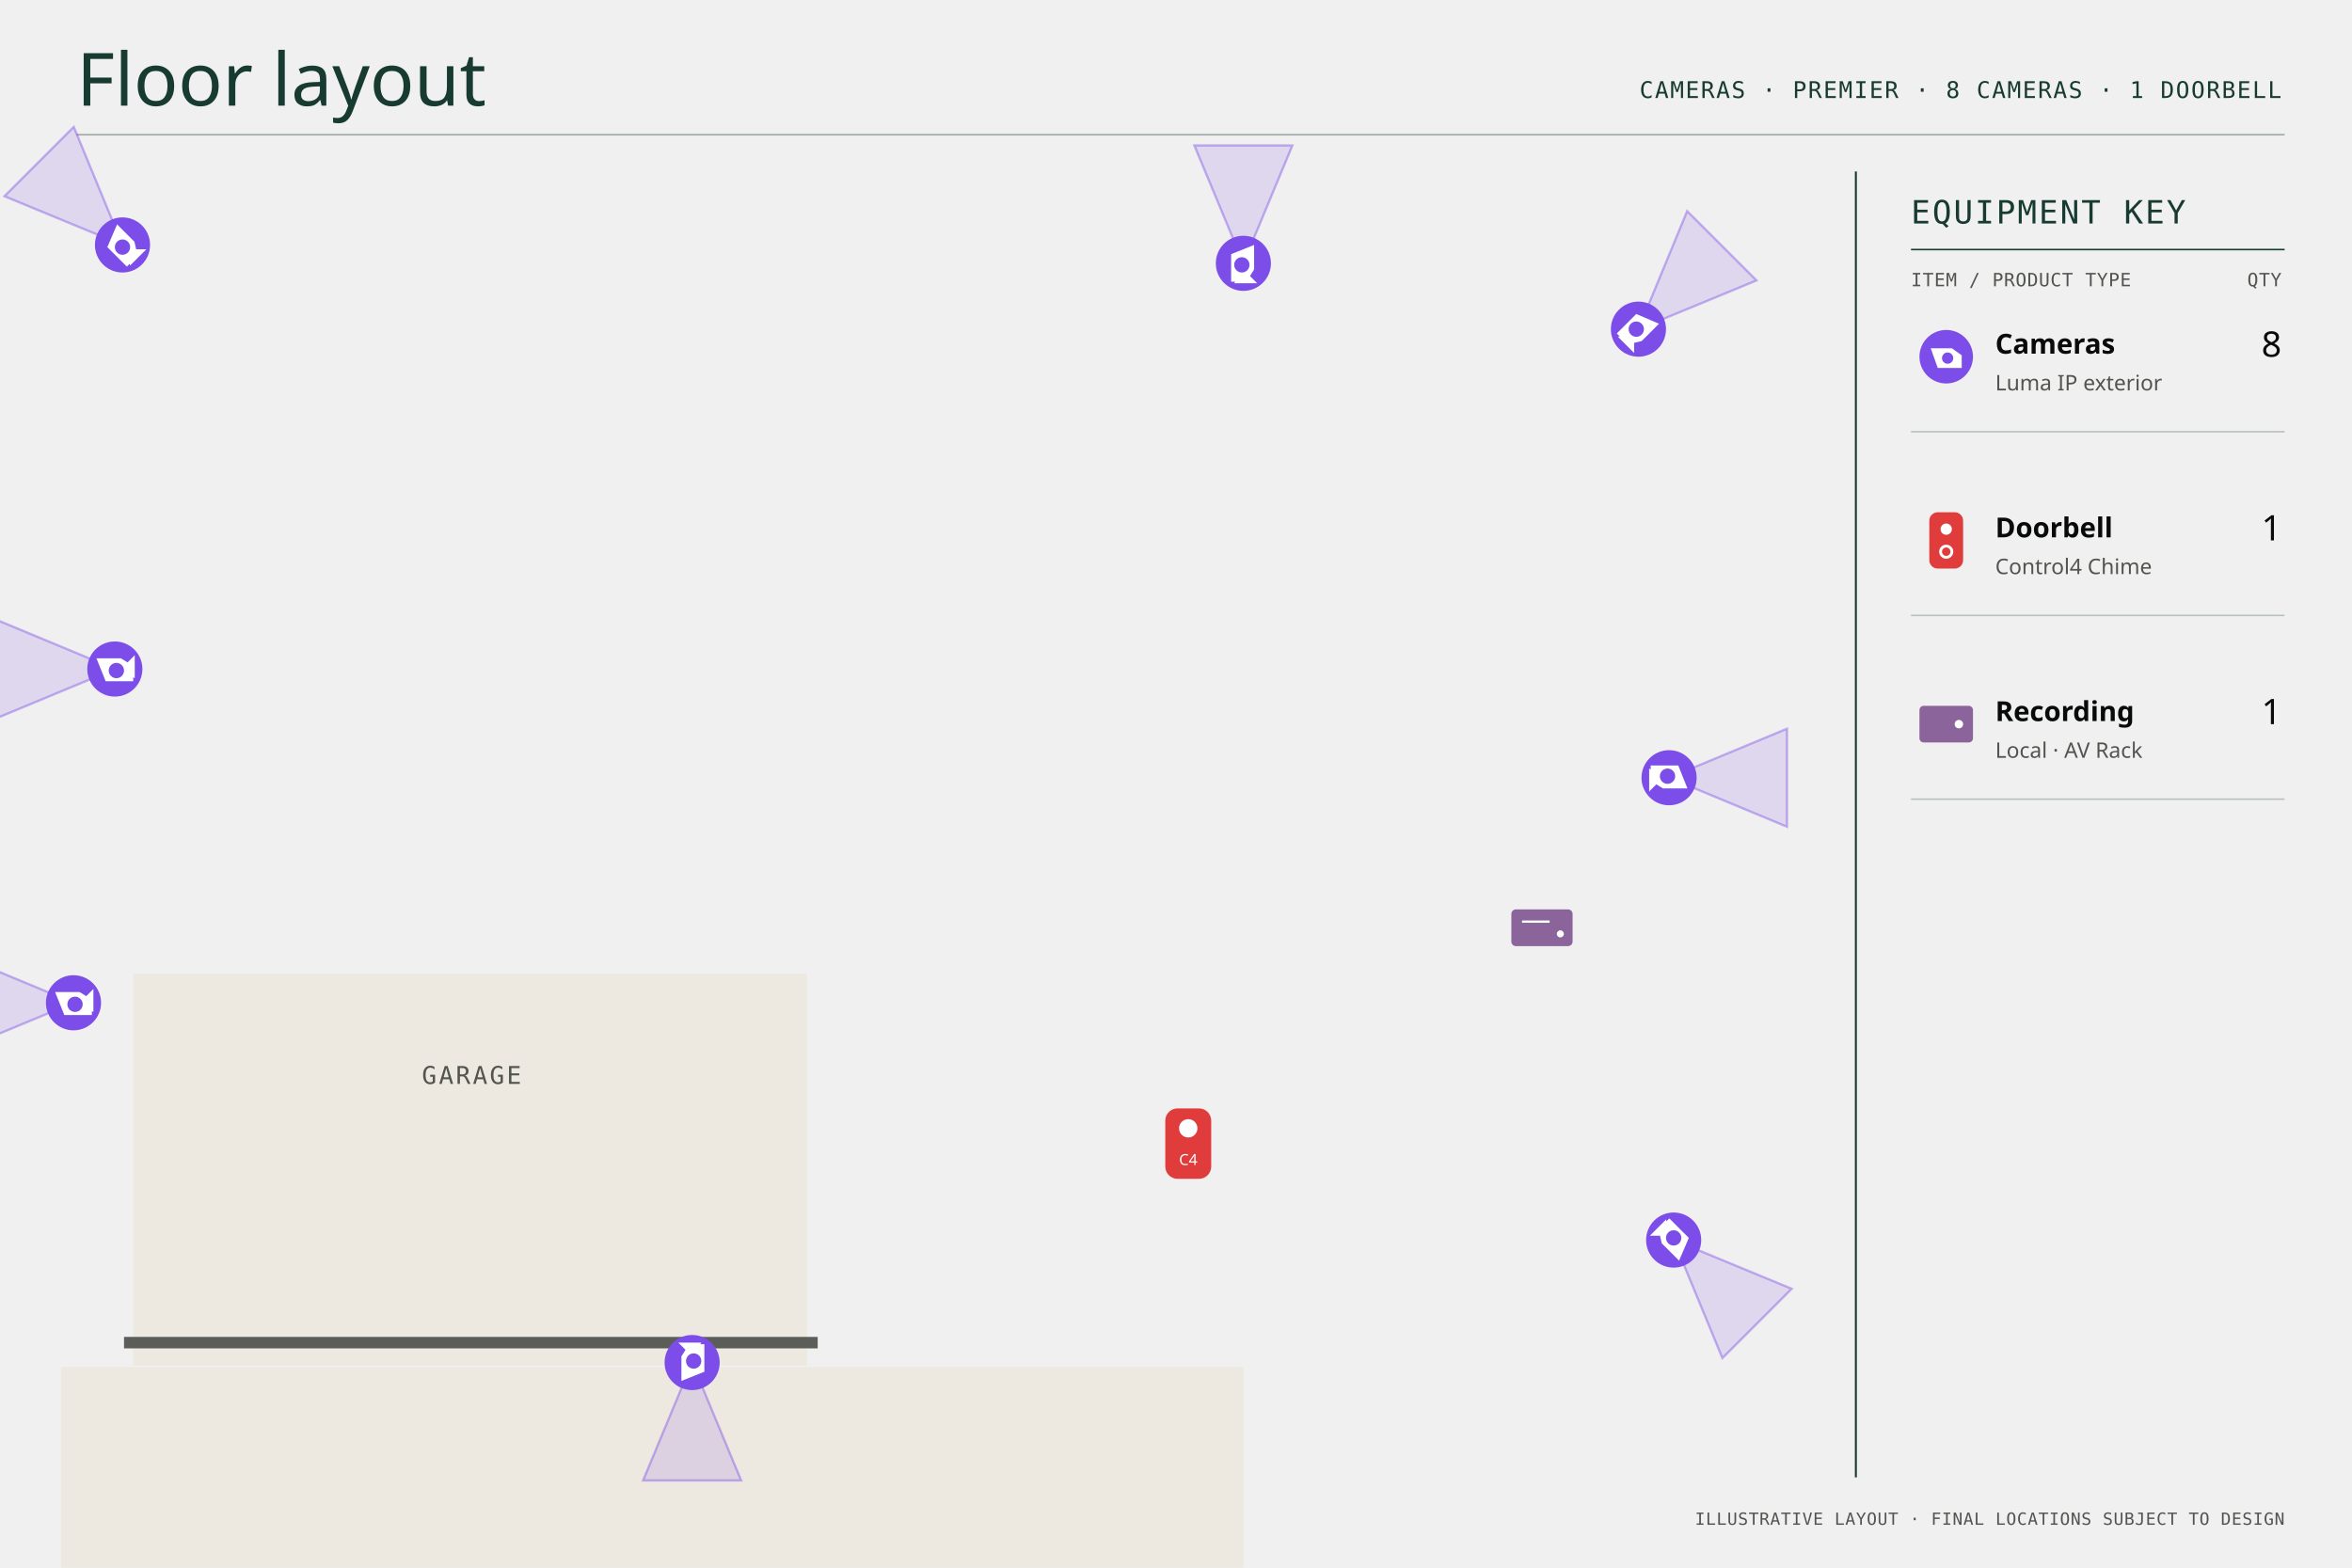
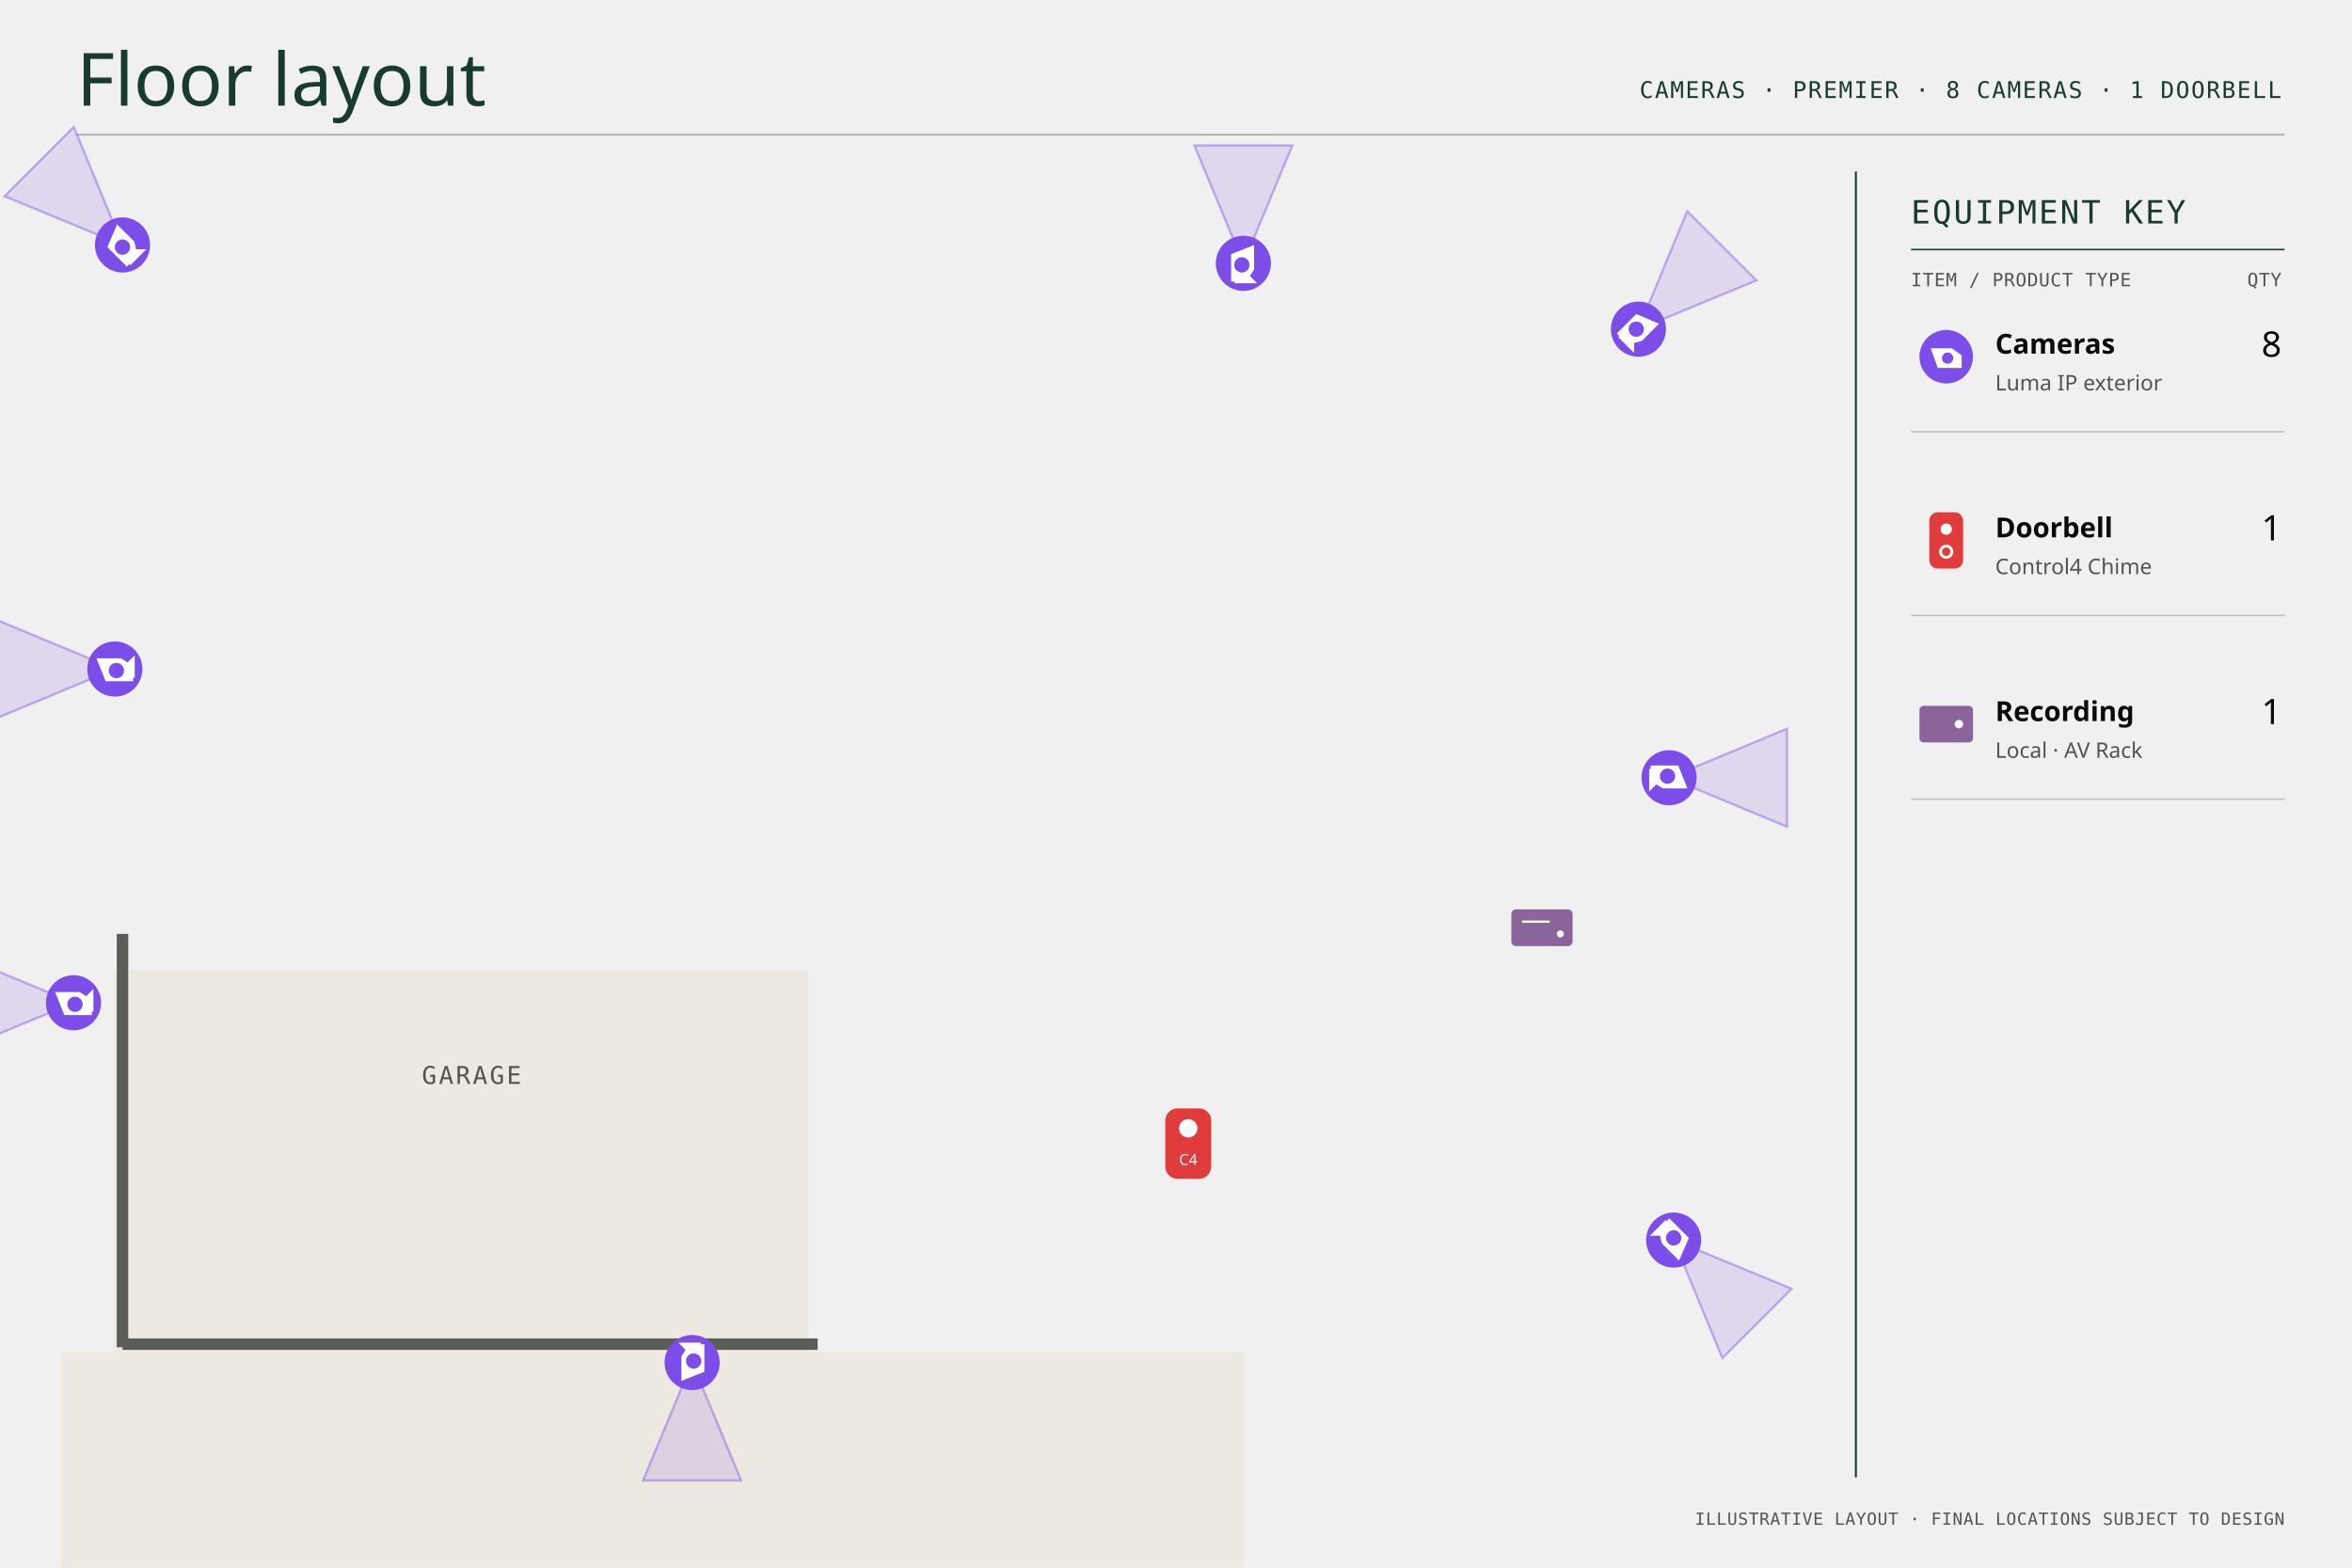
<svg xmlns="http://www.w3.org/2000/svg" viewBox="0 0 1536 1024" width="1536" height="1024" role="img" aria-label="Cameras Premier floor layout and equipment key">
  <text x="50" y="69" fill="#183B31" font-family="Schibsted Grotesk,sans-serif" font-size="48">Floor layout</text>
  <text x="1490" y="64" fill="#183B31" font-family="IBM Plex Mono,monospace" font-size="15" letter-spacing=".065em" text-anchor="end">CAMERAS · PREMIER · 8 CAMERAS · 1 DOORBELL</text>
  <line x1="50" y1="88" x2="1492" y2="88" stroke="#9DA7A3" stroke-width="1" />
  <g data-pradera-architectural-cleanup="garage" aria-label="Open garage architectural reference">
-     <rect x="87" y="636" width="440" height="256" fill="#EDE9E0" />
-     <rect x="40" y="893" width="772" height="131" fill="#EDE9E0" />
-     <line x1="81" y1="877" x2="534" y2="877" stroke="#5B5D58" stroke-width="7.5" />
+     <rect x="74" y="634" width="454" height="257" fill="#EDE9E0" />
+     <rect x="40" y="883" width="772" height="141" fill="#EDE9E0" />
+     <line x1="80" y1="610" x2="80" y2="880" stroke="#5B5D58" stroke-width="7.5" />
+     <line x1="80" y1="878" x2="534" y2="878" stroke="#5B5D58" stroke-width="7.5" />
    <text x="308" y="708" fill="#51544F" text-anchor="middle" font-family="IBM Plex Mono,monospace" font-size="16" font-weight="500" letter-spacing=".09em">GARAGE</text>
  </g>
  <g transform="translate(80,160) rotate(45)">
    <path d="M0 0L-77 -32L-77 32Z" fill="#7C4DE8" fill-opacity=".15" stroke="#7C4DE8" stroke-opacity=".42" stroke-width="1.5" />
    <circle r="18" fill="#7C4DE8" />
    <path d="M-12 -7h16l8 5v10h-18z" fill="white" />
    <circle cx="1" cy="1" r="5" fill="#7C4DE8" />
    <path d="M8 -4l5 -5v15l-5 -3" fill="white" />
  </g>
  <g transform="translate(1070,215) rotate(135)">
    <path d="M0 0L-77 -32L-77 32Z" fill="#7C4DE8" fill-opacity=".15" stroke="#7C4DE8" stroke-opacity=".42" stroke-width="1.5" />
    <circle r="18" fill="#7C4DE8" />
    <path d="M-12 -7h16l8 5v10h-18z" fill="white" />
    <circle cx="1" cy="1" r="5" fill="#7C4DE8" />
    <path d="M8 -4l5 -5v15l-5 -3" fill="white" />
  </g>
  <g transform="translate(48,655) rotate(0)">
    <path d="M0 0L-77 -32L-77 32Z" fill="#7C4DE8" fill-opacity=".15" stroke="#7C4DE8" stroke-opacity=".42" stroke-width="1.5" />
    <circle r="18" fill="#7C4DE8" />
    <path d="M-12 -7h16l8 5v10h-18z" fill="white" />
    <circle cx="1" cy="1" r="5" fill="#7C4DE8" />
    <path d="M8 -4l5 -5v15l-5 -3" fill="white" />
  </g>
  <g transform="translate(1093,810) rotate(-135)">
    <path d="M0 0L-77 -32L-77 32Z" fill="#7C4DE8" fill-opacity=".15" stroke="#7C4DE8" stroke-opacity=".42" stroke-width="1.5" />
    <circle r="18" fill="#7C4DE8" />
    <path d="M-12 -7h16l8 5v10h-18z" fill="white" />
    <circle cx="1" cy="1" r="5" fill="#7C4DE8" />
    <path d="M8 -4l5 -5v15l-5 -3" fill="white" />
  </g>
  <g transform="translate(812,172) rotate(90)">
    <path d="M0 0L-77 -32L-77 32Z" fill="#7C4DE8" fill-opacity=".15" stroke="#7C4DE8" stroke-opacity=".42" stroke-width="1.5" />
    <circle r="18" fill="#7C4DE8" />
    <path d="M-12 -7h16l8 5v10h-18z" fill="white" />
    <circle cx="1" cy="1" r="5" fill="#7C4DE8" />
    <path d="M8 -4l5 -5v15l-5 -3" fill="white" />
  </g>
  <g transform="translate(1090,508) rotate(180)">
    <path d="M0 0L-77 -32L-77 32Z" fill="#7C4DE8" fill-opacity=".15" stroke="#7C4DE8" stroke-opacity=".42" stroke-width="1.5" />
    <circle r="18" fill="#7C4DE8" />
    <path d="M-12 -7h16l8 5v10h-18z" fill="white" />
    <circle cx="1" cy="1" r="5" fill="#7C4DE8" />
    <path d="M8 -4l5 -5v15l-5 -3" fill="white" />
  </g>
  <g transform="translate(452,890) rotate(-90)">
    <path d="M0 0L-77 -32L-77 32Z" fill="#7C4DE8" fill-opacity=".15" stroke="#7C4DE8" stroke-opacity=".42" stroke-width="1.5" />
    <circle r="18" fill="#7C4DE8" />
    <path d="M-12 -7h16l8 5v10h-18z" fill="white" />
    <circle cx="1" cy="1" r="5" fill="#7C4DE8" />
    <path d="M8 -4l5 -5v15l-5 -3" fill="white" />
  </g>
  <g transform="translate(75,437) rotate(0)">
    <path d="M0 0L-77 -32L-77 32Z" fill="#7C4DE8" fill-opacity=".15" stroke="#7C4DE8" stroke-opacity=".42" stroke-width="1.5" />
    <circle r="18" fill="#7C4DE8" />
    <path d="M-12 -7h16l8 5v10h-18z" fill="white" />
    <circle cx="1" cy="1" r="5" fill="#7C4DE8" />
    <path d="M8 -4l5 -5v15l-5 -3" fill="white" />
  </g>
  <g transform="translate(776,747)">
    <rect x="-15" y="-23" width="30" height="46" rx="8" fill="#E03C3C" />
    <circle cy="-10" r="6" fill="white" />
    <text x="0" y="14" fill="white" font-family="Instrument Sans,sans-serif" font-size="10" text-anchor="middle">C4</text>
  </g>
  <g transform="translate(1007,606)" aria-label="recorder in mechanical room">
    <rect x="-20" y="-12" width="40" height="24" rx="3" fill="#8A649B" />
    <path d="M-13 -4H5" stroke="#FFF" stroke-width="1.5" />
    <circle cx="12" cy="4" r="2.3" fill="#FFF" />
  </g>
  <line x1="1212" y1="112" x2="1212" y2="965" stroke="#183B31" stroke-width="1.3" />
  <text x="1248" y="146" fill="#183B31" font-family="IBM Plex Mono,monospace" font-size="21" letter-spacing=".06em">EQUIPMENT KEY</text>
  <line x1="1248" y1="163" x2="1492" y2="163" stroke="#183B31" stroke-width="1" />
  <text x="1248" y="187" fill="#51544F" font-family="IBM Plex Mono,monospace" font-size="12" letter-spacing=".03em">ITEM / PRODUCT TYPE</text>
  <text x="1490" y="187" fill="#51544F" font-family="IBM Plex Mono,monospace" font-size="12" letter-spacing=".03em" text-anchor="end">QTY</text>
  <g transform="translate(1271,233) scale(0.92)">
    <circle r="19" fill="#7C4DE8" />
    <path d="M-11 -6h15l7 5v9h-17z" fill="white" />
    <circle cx="1" cy="1" r="4" fill="#7C4DE8" />
  </g>
  <text x="1303" y="231" fill="#090B0A" font-family="Instrument Sans,sans-serif" font-size="18" font-weight="600">Cameras</text>
  <text x="1303" y="255" fill="#51544F" font-family="Instrument Sans,sans-serif" font-size="14">Luma IP exterior</text>
  <text x="1490" y="233" fill="#090B0A" font-family="Instrument Sans,sans-serif" font-size="23" text-anchor="end">8</text>
  <line x1="1248" y1="282" x2="1492" y2="282" stroke="#B8C1BC" stroke-width="1" />
  <g transform="translate(1271,353) scale(0.92)">
    <rect x="-12" y="-20" width="24" height="40" rx="6" fill="#E03C3C" />
    <circle cy="-8" r="4" fill="white" />
    <circle cy="8" r="4" fill="none" stroke="white" stroke-width="2" />
  </g>
  <text x="1303" y="351" fill="#090B0A" font-family="Instrument Sans,sans-serif" font-size="18" font-weight="600">Doorbell</text>
  <text x="1303" y="375" fill="#51544F" font-family="Instrument Sans,sans-serif" font-size="14">Control4 Chime</text>
  <text x="1490" y="353" fill="#090B0A" font-family="Instrument Sans,sans-serif" font-size="23" text-anchor="end">1</text>
  <line x1="1248" y1="402" x2="1492" y2="402" stroke="#B8C1BC" stroke-width="1" />
  <g transform="translate(1271,473) scale(0.92)">
    <rect x="-19" y="-13" width="38" height="26" rx="3" fill="#8A649B" />
    <circle cx="9" cy="0" r="3" fill="white" />
  </g>
  <text x="1303" y="471" fill="#090B0A" font-family="Instrument Sans,sans-serif" font-size="18" font-weight="600">Recording</text>
  <text x="1303" y="495" fill="#51544F" font-family="Instrument Sans,sans-serif" font-size="14">Local · AV Rack</text>
  <text x="1490" y="473" fill="#090B0A" font-family="Instrument Sans,sans-serif" font-size="23" text-anchor="end">1</text>
  <line x1="1248" y1="522" x2="1492" y2="522" stroke="#B8C1BC" stroke-width="1" />
  <text x="1492" y="996" fill="#51544F" font-family="IBM Plex Mono,monospace" font-size="11" letter-spacing=".035em" text-anchor="end">ILLUSTRATIVE LAYOUT · FINAL LOCATIONS SUBJECT TO DESIGN</text>
</svg>
